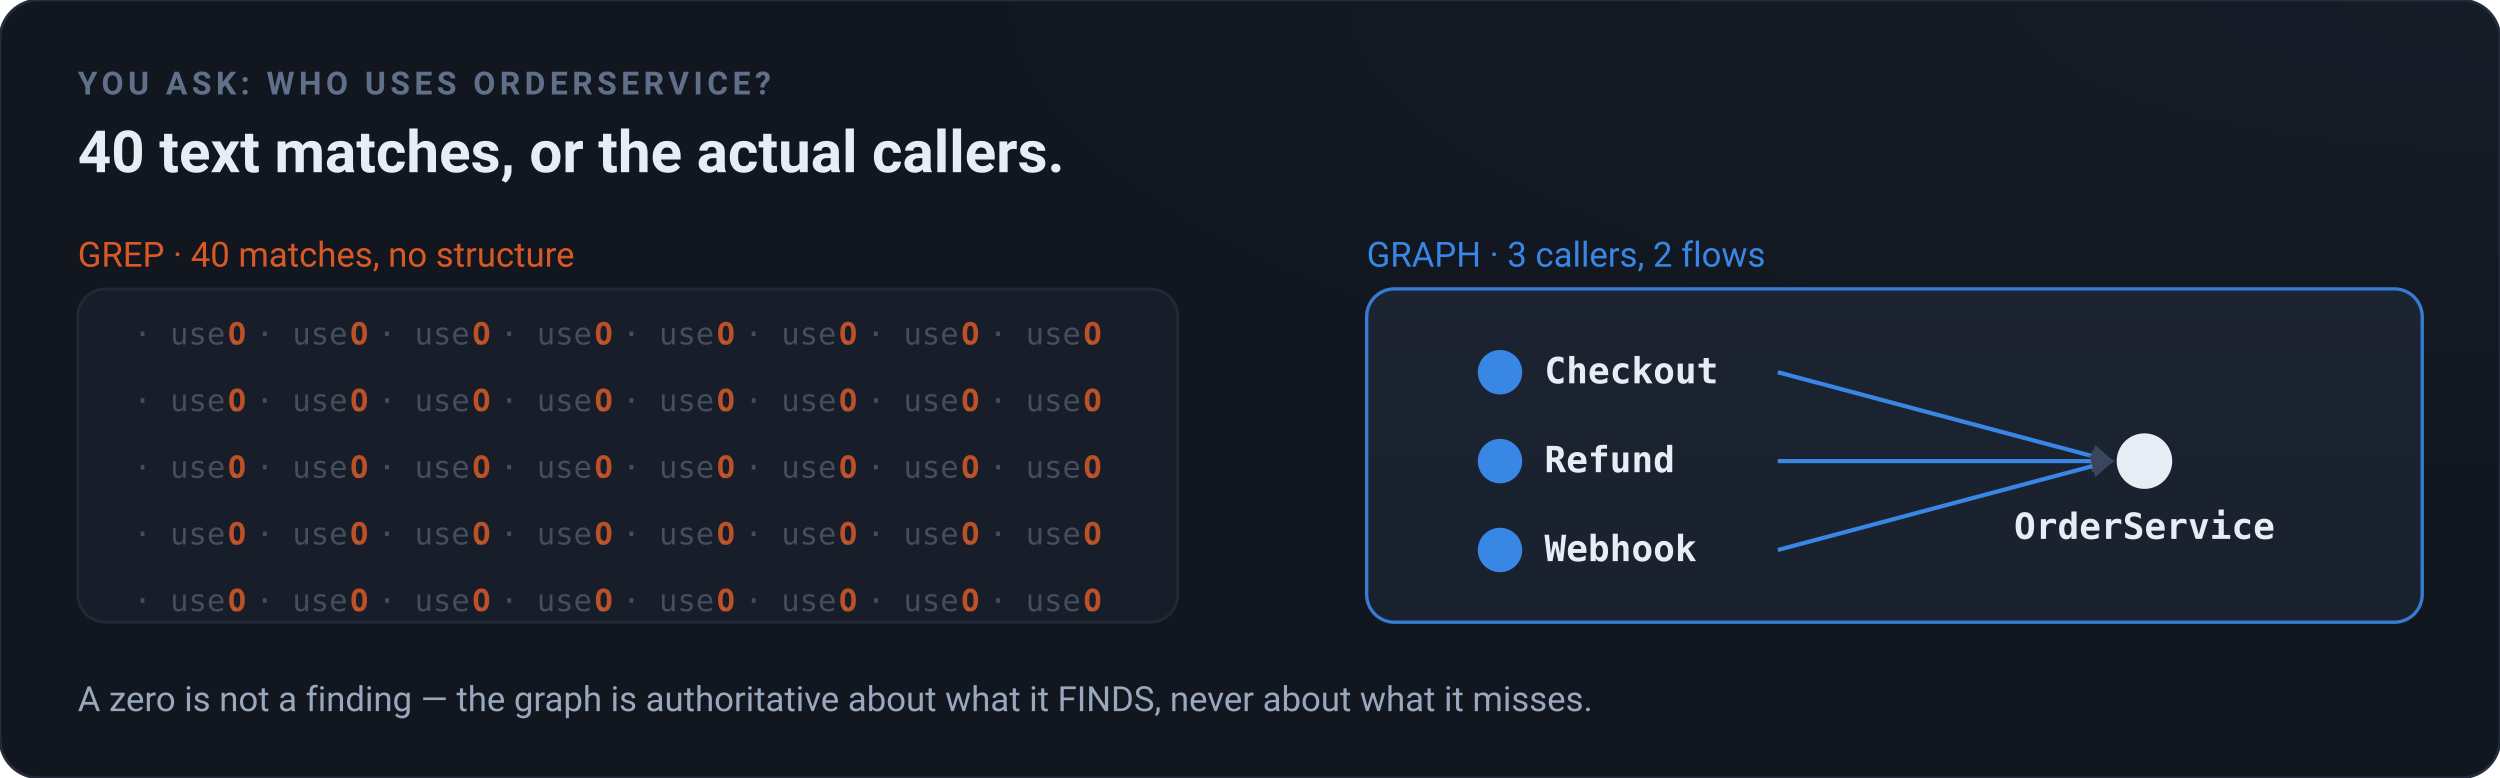
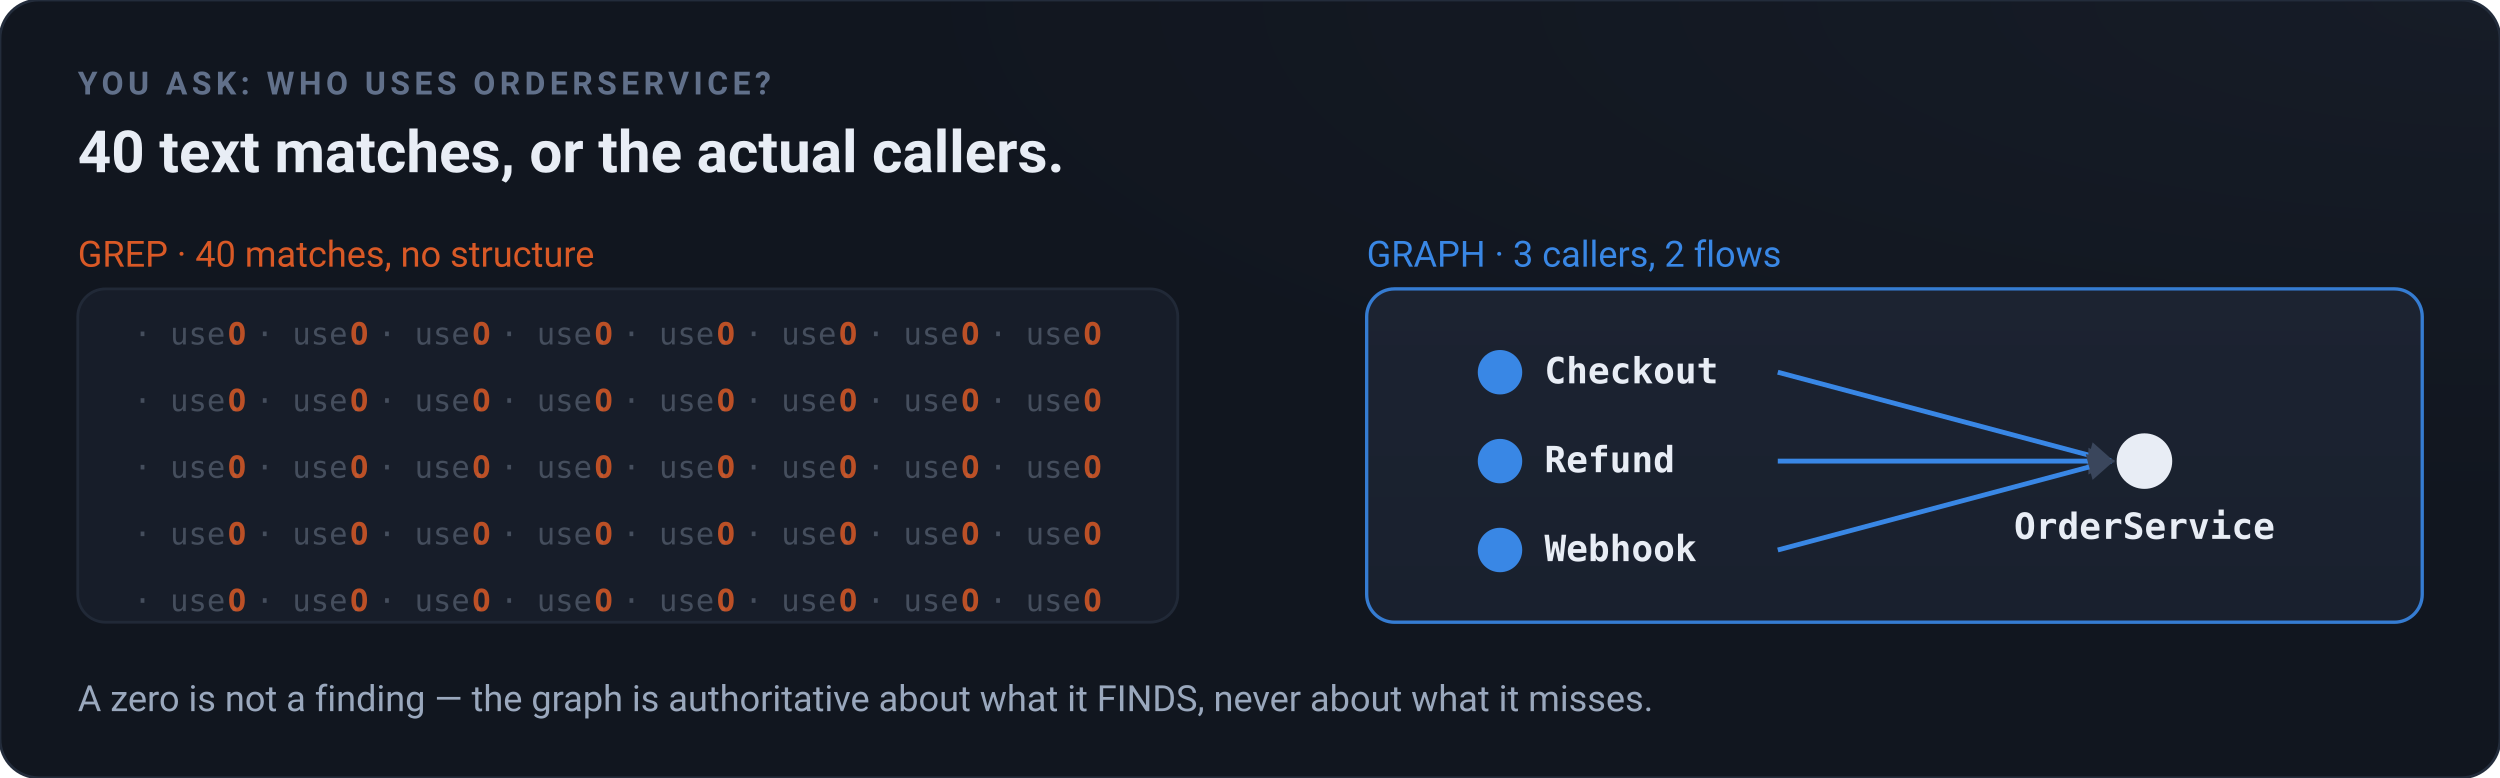
- <svg xmlns="http://www.w3.org/2000/svg" height="280" viewBox="0 0 900 280" width="900">
-   <marker id="a" markerHeight="5.5" markerWidth="5.5" orient="auto-start-reverse" refX="8.5" refY="5" viewBox="0 0 10 10">
-     <path d="m0 0 10 5-10 5z" fill="#3a465c" />
-   </marker>
-   <radialGradient id="b" cx="100%" cy="0%" r="120%">
-     <stop offset="0" stop-color="#161c27" />
-     <stop offset=".55" stop-color="#11161f" />
-   </radialGradient>
-   <linearGradient id="c" x1="0" x2="0" y1="0" y2="1">
-     <stop offset="0" stop-color="#1d2533" />
-     <stop offset="1" stop-color="#1a2130" />
-   </linearGradient>
-   <rect fill="url(#b)" height="280" rx="14" stroke="#232c3b" width="900" />
-   <text fill="#61708a" font-family="ui-sans-serif,-apple-system,BlinkMacSystemFont,'Segoe UI',Roboto,'Helvetica Neue',sans-serif" font-size="11.5" font-weight="600" letter-spacing="1.6" x="28" y="34">YOU ASK: WHO USES ORDERSERVICE?</text>
-   <text fill="#e8edf5" font-family="ui-sans-serif,-apple-system,BlinkMacSystemFont,'Segoe UI',Roboto,'Helvetica Neue',sans-serif" font-size="21" font-weight="700" x="28" y="62">40 text matches, or the actual callers.</text>
-   <text fill="#d95926" font-family="ui-sans-serif,-apple-system,BlinkMacSystemFont,'Segoe UI',Roboto,'Helvetica Neue',sans-serif" font-size="12.5" x="28" y="96">GREP · 40 matches, no structure</text>
-   <rect fill="#1a2130" height="120" opacity=".6" rx="10" stroke="#2c3648" width="396" x="28" y="104" />
-   <g font-family="ui-monospace,SFMono-Regular,Menlo,Consolas,monospace" font-size="11">
-     <text fill="#9aa8bd" opacity=".35" x="48" y="124">· use.</text>
-     <text fill="#d95926" font-weight="700" opacity=".85" x="82" y="124">O</text>
-     <text fill="#9aa8bd" opacity=".35" x="92" y="124">· use.</text>
-     <text fill="#d95926" font-weight="700" opacity=".85" x="126" y="124">O</text>
-     <text fill="#9aa8bd" opacity=".35" x="136" y="124">· use.</text>
-     <text fill="#d95926" font-weight="700" opacity=".85" x="170" y="124">O</text>
-     <text fill="#9aa8bd" opacity=".35" x="180" y="124">· use.</text>
-     <text fill="#d95926" font-weight="700" opacity=".85" x="214" y="124">O</text>
-     <text fill="#9aa8bd" opacity=".35" x="224" y="124">· use.</text>
-     <text fill="#d95926" font-weight="700" opacity=".85" x="258" y="124">O</text>
-     <text fill="#9aa8bd" opacity=".35" x="268" y="124">· use.</text>
-     <text fill="#d95926" font-weight="700" opacity=".85" x="302" y="124">O</text>
-     <text fill="#9aa8bd" opacity=".35" x="312" y="124">· use.</text>
-     <text fill="#d95926" font-weight="700" opacity=".85" x="346" y="124">O</text>
-     <text fill="#9aa8bd" opacity=".35" x="356" y="124">· use.</text>
-     <text fill="#d95926" font-weight="700" opacity=".85" x="390" y="124">O</text>
-     <text fill="#9aa8bd" opacity=".35" x="48" y="148">· use.</text>
-     <text fill="#d95926" font-weight="700" opacity=".85" x="82" y="148">O</text>
-     <text fill="#9aa8bd" opacity=".35" x="92" y="148">· use.</text>
-     <text fill="#d95926" font-weight="700" opacity=".85" x="126" y="148">O</text>
-     <text fill="#9aa8bd" opacity=".35" x="136" y="148">· use.</text>
-     <text fill="#d95926" font-weight="700" opacity=".85" x="170" y="148">O</text>
-     <text fill="#9aa8bd" opacity=".35" x="180" y="148">· use.</text>
-     <text fill="#d95926" font-weight="700" opacity=".85" x="214" y="148">O</text>
-     <text fill="#9aa8bd" opacity=".35" x="224" y="148">· use.</text>
-     <text fill="#d95926" font-weight="700" opacity=".85" x="258" y="148">O</text>
-     <text fill="#9aa8bd" opacity=".35" x="268" y="148">· use.</text>
-     <text fill="#d95926" font-weight="700" opacity=".85" x="302" y="148">O</text>
-     <text fill="#9aa8bd" opacity=".35" x="312" y="148">· use.</text>
-     <text fill="#d95926" font-weight="700" opacity=".85" x="346" y="148">O</text>
-     <text fill="#9aa8bd" opacity=".35" x="356" y="148">· use.</text>
-     <text fill="#d95926" font-weight="700" opacity=".85" x="390" y="148">O</text>
-     <text fill="#9aa8bd" opacity=".35" x="48" y="172">· use.</text>
-     <text fill="#d95926" font-weight="700" opacity=".85" x="82" y="172">O</text>
-     <text fill="#9aa8bd" opacity=".35" x="92" y="172">· use.</text>
-     <text fill="#d95926" font-weight="700" opacity=".85" x="126" y="172">O</text>
-     <text fill="#9aa8bd" opacity=".35" x="136" y="172">· use.</text>
-     <text fill="#d95926" font-weight="700" opacity=".85" x="170" y="172">O</text>
-     <text fill="#9aa8bd" opacity=".35" x="180" y="172">· use.</text>
-     <text fill="#d95926" font-weight="700" opacity=".85" x="214" y="172">O</text>
-     <text fill="#9aa8bd" opacity=".35" x="224" y="172">· use.</text>
-     <text fill="#d95926" font-weight="700" opacity=".85" x="258" y="172">O</text>
-     <text fill="#9aa8bd" opacity=".35" x="268" y="172">· use.</text>
-     <text fill="#d95926" font-weight="700" opacity=".85" x="302" y="172">O</text>
-     <text fill="#9aa8bd" opacity=".35" x="312" y="172">· use.</text>
-     <text fill="#d95926" font-weight="700" opacity=".85" x="346" y="172">O</text>
-     <text fill="#9aa8bd" opacity=".35" x="356" y="172">· use.</text>
-     <text fill="#d95926" font-weight="700" opacity=".85" x="390" y="172">O</text>
-     <text fill="#9aa8bd" opacity=".35" x="48" y="196">· use.</text>
-     <text fill="#d95926" font-weight="700" opacity=".85" x="82" y="196">O</text>
-     <text fill="#9aa8bd" opacity=".35" x="92" y="196">· use.</text>
-     <text fill="#d95926" font-weight="700" opacity=".85" x="126" y="196">O</text>
-     <text fill="#9aa8bd" opacity=".35" x="136" y="196">· use.</text>
-     <text fill="#d95926" font-weight="700" opacity=".85" x="170" y="196">O</text>
-     <text fill="#9aa8bd" opacity=".35" x="180" y="196">· use.</text>
-     <text fill="#d95926" font-weight="700" opacity=".85" x="214" y="196">O</text>
-     <text fill="#9aa8bd" opacity=".35" x="224" y="196">· use.</text>
-     <text fill="#d95926" font-weight="700" opacity=".85" x="258" y="196">O</text>
-     <text fill="#9aa8bd" opacity=".35" x="268" y="196">· use.</text>
-     <text fill="#d95926" font-weight="700" opacity=".85" x="302" y="196">O</text>
-     <text fill="#9aa8bd" opacity=".35" x="312" y="196">· use.</text>
-     <text fill="#d95926" font-weight="700" opacity=".85" x="346" y="196">O</text>
-     <text fill="#9aa8bd" opacity=".35" x="356" y="196">· use.</text>
-     <text fill="#d95926" font-weight="700" opacity=".85" x="390" y="196">O</text>
-     <text fill="#9aa8bd" opacity=".35" x="48" y="220">· use.</text>
-     <text fill="#d95926" font-weight="700" opacity=".85" x="82" y="220">O</text>
-     <text fill="#9aa8bd" opacity=".35" x="92" y="220">· use.</text>
-     <text fill="#d95926" font-weight="700" opacity=".85" x="126" y="220">O</text>
-     <text fill="#9aa8bd" opacity=".35" x="136" y="220">· use.</text>
-     <text fill="#d95926" font-weight="700" opacity=".85" x="170" y="220">O</text>
-     <text fill="#9aa8bd" opacity=".35" x="180" y="220">· use.</text>
-     <text fill="#d95926" font-weight="700" opacity=".85" x="214" y="220">O</text>
-     <text fill="#9aa8bd" opacity=".35" x="224" y="220">· use.</text>
-     <text fill="#d95926" font-weight="700" opacity=".85" x="258" y="220">O</text>
-     <text fill="#9aa8bd" opacity=".35" x="268" y="220">· use.</text>
-     <text fill="#d95926" font-weight="700" opacity=".85" x="302" y="220">O</text>
-     <text fill="#9aa8bd" opacity=".35" x="312" y="220">· use.</text>
-     <text fill="#d95926" font-weight="700" opacity=".85" x="346" y="220">O</text>
-     <text fill="#9aa8bd" opacity=".35" x="356" y="220">· use.</text>
-     <text fill="#d95926" font-weight="700" opacity=".85" x="390" y="220">O</text>
-   </g>
-   <text fill="#3987e5" font-family="ui-sans-serif,-apple-system,BlinkMacSystemFont,'Segoe UI',Roboto,'Helvetica Neue',sans-serif" font-size="12.5" x="492" y="96">GRAPH · 3 callers, 2 flows</text>
-   <rect fill="url(#c)" height="120" opacity=".9" rx="10" stroke="#3987e5" stroke-width="1.2" width="380" x="492" y="104" />
-   <circle cx="540" cy="134" fill="#3987e5" r="8" />
-   <text fill="#e8edf5" font-family="ui-monospace,SFMono-Regular,Menlo,Consolas,monospace" font-size="13" font-weight="600" x="556" y="138">Checkout</text>
-   <circle cx="540" cy="166" fill="#3987e5" r="8" />
-   <text fill="#e8edf5" font-family="ui-monospace,SFMono-Regular,Menlo,Consolas,monospace" font-size="13" font-weight="600" x="556" y="170">Refund</text>
-   <circle cx="540" cy="198" fill="#3987e5" r="8" />
-   <text fill="#e8edf5" font-family="ui-monospace,SFMono-Regular,Menlo,Consolas,monospace" font-size="13" font-weight="600" x="556" y="202">Webhook</text>
-   <path d="m640 134 120 32" marker-end="url(#a)" stroke="#3987e5" stroke-width="1.5" />
-   <path d="m640 166h120" marker-end="url(#a)" stroke="#3987e5" stroke-width="1.5" />
-   <path d="m640 198 120-32" marker-end="url(#a)" stroke="#3987e5" stroke-width="1.5" />
-   <circle cx="772" cy="166" fill="#e8edf5" r="10" />
-   <text fill="#e8edf5" font-family="ui-monospace,SFMono-Regular,Menlo,Consolas,monospace" font-size="13" font-weight="700" text-anchor="middle" x="772" y="194">OrderService</text>
-   <text fill="#9aa8bd" font-family="ui-sans-serif,-apple-system,BlinkMacSystemFont,'Segoe UI',Roboto,'Helvetica Neue',sans-serif" font-size="12.5" x="28" y="256">A zero is not a finding — the graph is authoritative about what it FINDS, never about what it misses.</text>
+ <svg xmlns="http://www.w3.org/2000/svg" viewBox="0 0 900 280" width="900" height="280" role="img" aria-label="A grep returns 40 unstructured text matches; the graph returns the actual callers and flows — and a zero result is treated as unknown, not as absence.">
+   <defs>
+     <marker id="ar" viewBox="0 0 10 10" refX="8.5" refY="5" markerWidth="5.5" markerHeight="5.5" orient="auto-start-reverse">
+       <path d="M0 0 L10 5 L0 10 z" fill="#3a465c" />
+     </marker>
+     <radialGradient id="surfaceGrad" cx="100%" cy="0%" r="120%">
+       <stop offset="0%" stop-color="#161c27" />
+       <stop offset="55%" stop-color="#11161f" />
+     </radialGradient>
+     <linearGradient id="panelGrad" x1="0" y1="0" x2="0" y2="1">
+       <stop offset="0%" stop-color="#1d2533" />
+       <stop offset="100%" stop-color="#1a2130" />
+     </linearGradient>
+   </defs>
+   <rect width="900" height="280" rx="14" fill="url(#surfaceGrad)" stroke="#232c3b" />
+   <text x="28" y="34" font-family="ui-sans-serif,-apple-system,BlinkMacSystemFont,'Segoe UI',Roboto,'Helvetica Neue',sans-serif" font-size="11.5" font-weight="600" letter-spacing="1.6" fill="#61708a">YOU ASK: WHO USES ORDERSERVICE?</text>
+   <text x="28" y="62" font-family="ui-sans-serif,-apple-system,BlinkMacSystemFont,'Segoe UI',Roboto,'Helvetica Neue',sans-serif" font-size="21" font-weight="700" fill="#e8edf5">40 text matches, or the actual callers.</text>
+   <text x="28" y="96" text-anchor="start" font-family="ui-sans-serif,-apple-system,BlinkMacSystemFont,'Segoe UI',Roboto,'Helvetica Neue',sans-serif" font-size="13" fill="#d95926">GREP · 40 matches, no structure</text>
+   <rect x="28" y="104" width="396" height="120" rx="10" fill="#1a2130" stroke="#2c3648" opacity="0.6" />
+   <text x="48" y="124" font-family="ui-monospace,SFMono-Regular,Menlo,Consolas,monospace" font-size="11" fill="#9aa8bd" opacity="0.35">· use.</text>
+   <text x="82" y="124" font-family="ui-monospace,SFMono-Regular,Menlo,Consolas,monospace" font-size="11" font-weight="700" fill="#d95926" opacity="0.85">O</text>
+   <text x="92" y="124" font-family="ui-monospace,SFMono-Regular,Menlo,Consolas,monospace" font-size="11" fill="#9aa8bd" opacity="0.35">· use.</text>
+   <text x="126" y="124" font-family="ui-monospace,SFMono-Regular,Menlo,Consolas,monospace" font-size="11" font-weight="700" fill="#d95926" opacity="0.85">O</text>
+   <text x="136" y="124" font-family="ui-monospace,SFMono-Regular,Menlo,Consolas,monospace" font-size="11" fill="#9aa8bd" opacity="0.35">· use.</text>
+   <text x="170" y="124" font-family="ui-monospace,SFMono-Regular,Menlo,Consolas,monospace" font-size="11" font-weight="700" fill="#d95926" opacity="0.85">O</text>
+   <text x="180" y="124" font-family="ui-monospace,SFMono-Regular,Menlo,Consolas,monospace" font-size="11" fill="#9aa8bd" opacity="0.35">· use.</text>
+   <text x="214" y="124" font-family="ui-monospace,SFMono-Regular,Menlo,Consolas,monospace" font-size="11" font-weight="700" fill="#d95926" opacity="0.85">O</text>
+   <text x="224" y="124" font-family="ui-monospace,SFMono-Regular,Menlo,Consolas,monospace" font-size="11" fill="#9aa8bd" opacity="0.35">· use.</text>
+   <text x="258" y="124" font-family="ui-monospace,SFMono-Regular,Menlo,Consolas,monospace" font-size="11" font-weight="700" fill="#d95926" opacity="0.85">O</text>
+   <text x="268" y="124" font-family="ui-monospace,SFMono-Regular,Menlo,Consolas,monospace" font-size="11" fill="#9aa8bd" opacity="0.35">· use.</text>
+   <text x="302" y="124" font-family="ui-monospace,SFMono-Regular,Menlo,Consolas,monospace" font-size="11" font-weight="700" fill="#d95926" opacity="0.85">O</text>
+   <text x="312" y="124" font-family="ui-monospace,SFMono-Regular,Menlo,Consolas,monospace" font-size="11" fill="#9aa8bd" opacity="0.35">· use.</text>
+   <text x="346" y="124" font-family="ui-monospace,SFMono-Regular,Menlo,Consolas,monospace" font-size="11" font-weight="700" fill="#d95926" opacity="0.85">O</text>
+   <text x="356" y="124" font-family="ui-monospace,SFMono-Regular,Menlo,Consolas,monospace" font-size="11" fill="#9aa8bd" opacity="0.35">· use.</text>
+   <text x="390" y="124" font-family="ui-monospace,SFMono-Regular,Menlo,Consolas,monospace" font-size="11" font-weight="700" fill="#d95926" opacity="0.85">O</text>
+   <text x="48" y="148" font-family="ui-monospace,SFMono-Regular,Menlo,Consolas,monospace" font-size="11" fill="#9aa8bd" opacity="0.35">· use.</text>
+   <text x="82" y="148" font-family="ui-monospace,SFMono-Regular,Menlo,Consolas,monospace" font-size="11" font-weight="700" fill="#d95926" opacity="0.85">O</text>
+   <text x="92" y="148" font-family="ui-monospace,SFMono-Regular,Menlo,Consolas,monospace" font-size="11" fill="#9aa8bd" opacity="0.35">· use.</text>
+   <text x="126" y="148" font-family="ui-monospace,SFMono-Regular,Menlo,Consolas,monospace" font-size="11" font-weight="700" fill="#d95926" opacity="0.85">O</text>
+   <text x="136" y="148" font-family="ui-monospace,SFMono-Regular,Menlo,Consolas,monospace" font-size="11" fill="#9aa8bd" opacity="0.35">· use.</text>
+   <text x="170" y="148" font-family="ui-monospace,SFMono-Regular,Menlo,Consolas,monospace" font-size="11" font-weight="700" fill="#d95926" opacity="0.85">O</text>
+   <text x="180" y="148" font-family="ui-monospace,SFMono-Regular,Menlo,Consolas,monospace" font-size="11" fill="#9aa8bd" opacity="0.35">· use.</text>
+   <text x="214" y="148" font-family="ui-monospace,SFMono-Regular,Menlo,Consolas,monospace" font-size="11" font-weight="700" fill="#d95926" opacity="0.85">O</text>
+   <text x="224" y="148" font-family="ui-monospace,SFMono-Regular,Menlo,Consolas,monospace" font-size="11" fill="#9aa8bd" opacity="0.35">· use.</text>
+   <text x="258" y="148" font-family="ui-monospace,SFMono-Regular,Menlo,Consolas,monospace" font-size="11" font-weight="700" fill="#d95926" opacity="0.85">O</text>
+   <text x="268" y="148" font-family="ui-monospace,SFMono-Regular,Menlo,Consolas,monospace" font-size="11" fill="#9aa8bd" opacity="0.35">· use.</text>
+   <text x="302" y="148" font-family="ui-monospace,SFMono-Regular,Menlo,Consolas,monospace" font-size="11" font-weight="700" fill="#d95926" opacity="0.85">O</text>
+   <text x="312" y="148" font-family="ui-monospace,SFMono-Regular,Menlo,Consolas,monospace" font-size="11" fill="#9aa8bd" opacity="0.35">· use.</text>
+   <text x="346" y="148" font-family="ui-monospace,SFMono-Regular,Menlo,Consolas,monospace" font-size="11" font-weight="700" fill="#d95926" opacity="0.85">O</text>
+   <text x="356" y="148" font-family="ui-monospace,SFMono-Regular,Menlo,Consolas,monospace" font-size="11" fill="#9aa8bd" opacity="0.35">· use.</text>
+   <text x="390" y="148" font-family="ui-monospace,SFMono-Regular,Menlo,Consolas,monospace" font-size="11" font-weight="700" fill="#d95926" opacity="0.85">O</text>
+   <text x="48" y="172" font-family="ui-monospace,SFMono-Regular,Menlo,Consolas,monospace" font-size="11" fill="#9aa8bd" opacity="0.35">· use.</text>
+   <text x="82" y="172" font-family="ui-monospace,SFMono-Regular,Menlo,Consolas,monospace" font-size="11" font-weight="700" fill="#d95926" opacity="0.85">O</text>
+   <text x="92" y="172" font-family="ui-monospace,SFMono-Regular,Menlo,Consolas,monospace" font-size="11" fill="#9aa8bd" opacity="0.35">· use.</text>
+   <text x="126" y="172" font-family="ui-monospace,SFMono-Regular,Menlo,Consolas,monospace" font-size="11" font-weight="700" fill="#d95926" opacity="0.85">O</text>
+   <text x="136" y="172" font-family="ui-monospace,SFMono-Regular,Menlo,Consolas,monospace" font-size="11" fill="#9aa8bd" opacity="0.35">· use.</text>
+   <text x="170" y="172" font-family="ui-monospace,SFMono-Regular,Menlo,Consolas,monospace" font-size="11" font-weight="700" fill="#d95926" opacity="0.85">O</text>
+   <text x="180" y="172" font-family="ui-monospace,SFMono-Regular,Menlo,Consolas,monospace" font-size="11" fill="#9aa8bd" opacity="0.35">· use.</text>
+   <text x="214" y="172" font-family="ui-monospace,SFMono-Regular,Menlo,Consolas,monospace" font-size="11" font-weight="700" fill="#d95926" opacity="0.85">O</text>
+   <text x="224" y="172" font-family="ui-monospace,SFMono-Regular,Menlo,Consolas,monospace" font-size="11" fill="#9aa8bd" opacity="0.35">· use.</text>
+   <text x="258" y="172" font-family="ui-monospace,SFMono-Regular,Menlo,Consolas,monospace" font-size="11" font-weight="700" fill="#d95926" opacity="0.85">O</text>
+   <text x="268" y="172" font-family="ui-monospace,SFMono-Regular,Menlo,Consolas,monospace" font-size="11" fill="#9aa8bd" opacity="0.35">· use.</text>
+   <text x="302" y="172" font-family="ui-monospace,SFMono-Regular,Menlo,Consolas,monospace" font-size="11" font-weight="700" fill="#d95926" opacity="0.85">O</text>
+   <text x="312" y="172" font-family="ui-monospace,SFMono-Regular,Menlo,Consolas,monospace" font-size="11" fill="#9aa8bd" opacity="0.35">· use.</text>
+   <text x="346" y="172" font-family="ui-monospace,SFMono-Regular,Menlo,Consolas,monospace" font-size="11" font-weight="700" fill="#d95926" opacity="0.85">O</text>
+   <text x="356" y="172" font-family="ui-monospace,SFMono-Regular,Menlo,Consolas,monospace" font-size="11" fill="#9aa8bd" opacity="0.35">· use.</text>
+   <text x="390" y="172" font-family="ui-monospace,SFMono-Regular,Menlo,Consolas,monospace" font-size="11" font-weight="700" fill="#d95926" opacity="0.85">O</text>
+   <text x="48" y="196" font-family="ui-monospace,SFMono-Regular,Menlo,Consolas,monospace" font-size="11" fill="#9aa8bd" opacity="0.35">· use.</text>
+   <text x="82" y="196" font-family="ui-monospace,SFMono-Regular,Menlo,Consolas,monospace" font-size="11" font-weight="700" fill="#d95926" opacity="0.85">O</text>
+   <text x="92" y="196" font-family="ui-monospace,SFMono-Regular,Menlo,Consolas,monospace" font-size="11" fill="#9aa8bd" opacity="0.35">· use.</text>
+   <text x="126" y="196" font-family="ui-monospace,SFMono-Regular,Menlo,Consolas,monospace" font-size="11" font-weight="700" fill="#d95926" opacity="0.85">O</text>
+   <text x="136" y="196" font-family="ui-monospace,SFMono-Regular,Menlo,Consolas,monospace" font-size="11" fill="#9aa8bd" opacity="0.35">· use.</text>
+   <text x="170" y="196" font-family="ui-monospace,SFMono-Regular,Menlo,Consolas,monospace" font-size="11" font-weight="700" fill="#d95926" opacity="0.85">O</text>
+   <text x="180" y="196" font-family="ui-monospace,SFMono-Regular,Menlo,Consolas,monospace" font-size="11" fill="#9aa8bd" opacity="0.35">· use.</text>
+   <text x="214" y="196" font-family="ui-monospace,SFMono-Regular,Menlo,Consolas,monospace" font-size="11" font-weight="700" fill="#d95926" opacity="0.85">O</text>
+   <text x="224" y="196" font-family="ui-monospace,SFMono-Regular,Menlo,Consolas,monospace" font-size="11" fill="#9aa8bd" opacity="0.35">· use.</text>
+   <text x="258" y="196" font-family="ui-monospace,SFMono-Regular,Menlo,Consolas,monospace" font-size="11" font-weight="700" fill="#d95926" opacity="0.85">O</text>
+   <text x="268" y="196" font-family="ui-monospace,SFMono-Regular,Menlo,Consolas,monospace" font-size="11" fill="#9aa8bd" opacity="0.35">· use.</text>
+   <text x="302" y="196" font-family="ui-monospace,SFMono-Regular,Menlo,Consolas,monospace" font-size="11" font-weight="700" fill="#d95926" opacity="0.85">O</text>
+   <text x="312" y="196" font-family="ui-monospace,SFMono-Regular,Menlo,Consolas,monospace" font-size="11" fill="#9aa8bd" opacity="0.35">· use.</text>
+   <text x="346" y="196" font-family="ui-monospace,SFMono-Regular,Menlo,Consolas,monospace" font-size="11" font-weight="700" fill="#d95926" opacity="0.85">O</text>
+   <text x="356" y="196" font-family="ui-monospace,SFMono-Regular,Menlo,Consolas,monospace" font-size="11" fill="#9aa8bd" opacity="0.35">· use.</text>
+   <text x="390" y="196" font-family="ui-monospace,SFMono-Regular,Menlo,Consolas,monospace" font-size="11" font-weight="700" fill="#d95926" opacity="0.85">O</text>
+   <text x="48" y="220" font-family="ui-monospace,SFMono-Regular,Menlo,Consolas,monospace" font-size="11" fill="#9aa8bd" opacity="0.35">· use.</text>
+   <text x="82" y="220" font-family="ui-monospace,SFMono-Regular,Menlo,Consolas,monospace" font-size="11" font-weight="700" fill="#d95926" opacity="0.85">O</text>
+   <text x="92" y="220" font-family="ui-monospace,SFMono-Regular,Menlo,Consolas,monospace" font-size="11" fill="#9aa8bd" opacity="0.35">· use.</text>
+   <text x="126" y="220" font-family="ui-monospace,SFMono-Regular,Menlo,Consolas,monospace" font-size="11" font-weight="700" fill="#d95926" opacity="0.85">O</text>
+   <text x="136" y="220" font-family="ui-monospace,SFMono-Regular,Menlo,Consolas,monospace" font-size="11" fill="#9aa8bd" opacity="0.35">· use.</text>
+   <text x="170" y="220" font-family="ui-monospace,SFMono-Regular,Menlo,Consolas,monospace" font-size="11" font-weight="700" fill="#d95926" opacity="0.85">O</text>
+   <text x="180" y="220" font-family="ui-monospace,SFMono-Regular,Menlo,Consolas,monospace" font-size="11" fill="#9aa8bd" opacity="0.35">· use.</text>
+   <text x="214" y="220" font-family="ui-monospace,SFMono-Regular,Menlo,Consolas,monospace" font-size="11" font-weight="700" fill="#d95926" opacity="0.85">O</text>
+   <text x="224" y="220" font-family="ui-monospace,SFMono-Regular,Menlo,Consolas,monospace" font-size="11" fill="#9aa8bd" opacity="0.35">· use.</text>
+   <text x="258" y="220" font-family="ui-monospace,SFMono-Regular,Menlo,Consolas,monospace" font-size="11" font-weight="700" fill="#d95926" opacity="0.85">O</text>
+   <text x="268" y="220" font-family="ui-monospace,SFMono-Regular,Menlo,Consolas,monospace" font-size="11" fill="#9aa8bd" opacity="0.35">· use.</text>
+   <text x="302" y="220" font-family="ui-monospace,SFMono-Regular,Menlo,Consolas,monospace" font-size="11" font-weight="700" fill="#d95926" opacity="0.85">O</text>
+   <text x="312" y="220" font-family="ui-monospace,SFMono-Regular,Menlo,Consolas,monospace" font-size="11" fill="#9aa8bd" opacity="0.35">· use.</text>
+   <text x="346" y="220" font-family="ui-monospace,SFMono-Regular,Menlo,Consolas,monospace" font-size="11" font-weight="700" fill="#d95926" opacity="0.85">O</text>
+   <text x="356" y="220" font-family="ui-monospace,SFMono-Regular,Menlo,Consolas,monospace" font-size="11" fill="#9aa8bd" opacity="0.35">· use.</text>
+   <text x="390" y="220" font-family="ui-monospace,SFMono-Regular,Menlo,Consolas,monospace" font-size="11" font-weight="700" fill="#d95926" opacity="0.85">O</text>
+   <text x="492" y="96" text-anchor="start" font-family="ui-sans-serif,-apple-system,BlinkMacSystemFont,'Segoe UI',Roboto,'Helvetica Neue',sans-serif" font-size="13" fill="#3987e5">GRAPH · 3 callers, 2 flows</text>
+   <rect x="492" y="104" width="380" height="120" rx="10" fill="url(#panelGrad)" stroke="#3987e5" stroke-width="1.2" opacity="0.9" />
+   <circle cx="540" cy="134" r="8" fill="#3987e5" opacity="1" />
+   <text x="556" y="138" font-family="ui-monospace,SFMono-Regular,Menlo,Consolas,monospace" font-size="13" font-weight="600" fill="#e8edf5">Checkout</text>
+   <circle cx="540" cy="166" r="8" fill="#3987e5" opacity="1" />
+   <text x="556" y="170" font-family="ui-monospace,SFMono-Regular,Menlo,Consolas,monospace" font-size="13" font-weight="600" fill="#e8edf5">Refund</text>
+   <circle cx="540" cy="198" r="8" fill="#3987e5" opacity="1" />
+   <text x="556" y="202" font-family="ui-monospace,SFMono-Regular,Menlo,Consolas,monospace" font-size="13" font-weight="600" fill="#e8edf5">Webhook</text>
+   <line x1="640" y1="134" x2="760" y2="166" stroke="#3987e5" stroke-width="1.75" marker-end="url(#ar)" />
+   <line x1="640" y1="166" x2="760" y2="166" stroke="#3987e5" stroke-width="1.75" marker-end="url(#ar)" />
+   <line x1="640" y1="198" x2="760" y2="166" stroke="#3987e5" stroke-width="1.75" marker-end="url(#ar)" />
+   <circle cx="772" cy="166" r="10" fill="#e8edf5" opacity="1" />
+   <text x="772" y="194" text-anchor="middle" font-family="ui-monospace,SFMono-Regular,Menlo,Consolas,monospace" font-size="13" font-weight="700" fill="#e8edf5">OrderService</text>
+   <text x="28" y="256" text-anchor="start" font-family="ui-sans-serif,-apple-system,BlinkMacSystemFont,'Segoe UI',Roboto,'Helvetica Neue',sans-serif" font-size="13" fill="#9aa8bd">A zero is not a finding — the graph is authoritative about what it FINDS, never about what it misses.</text>
</svg>
